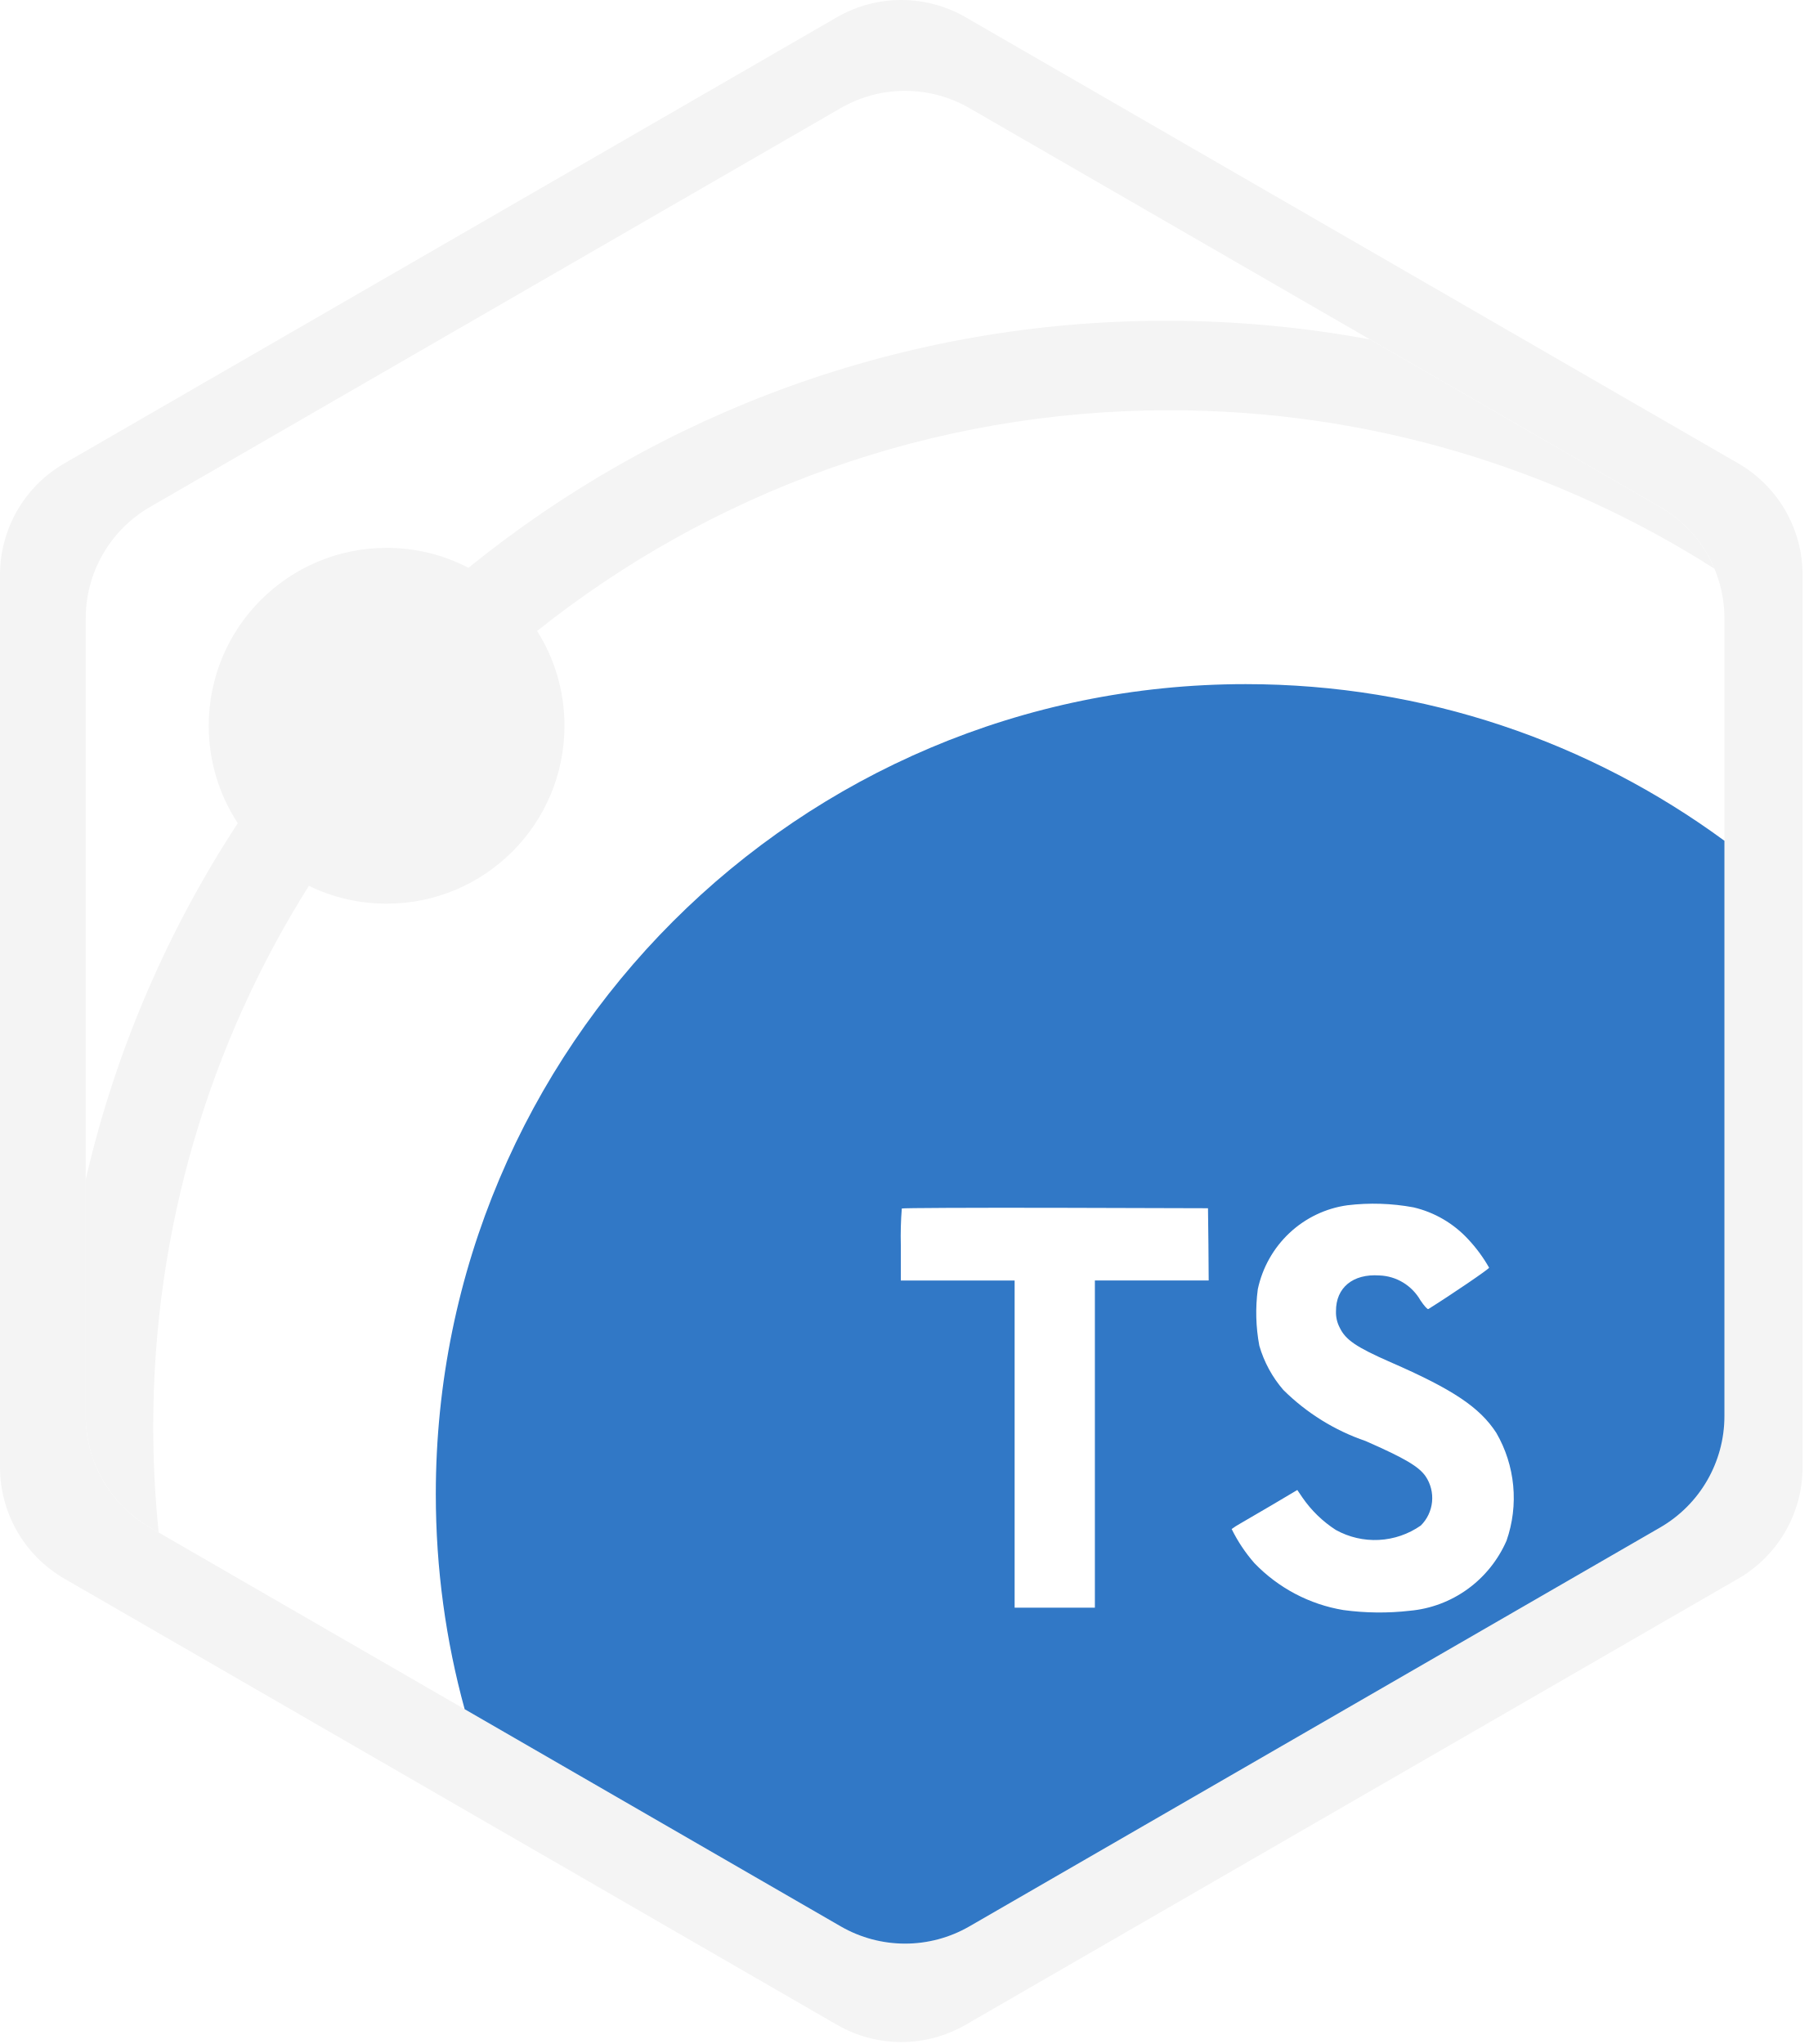
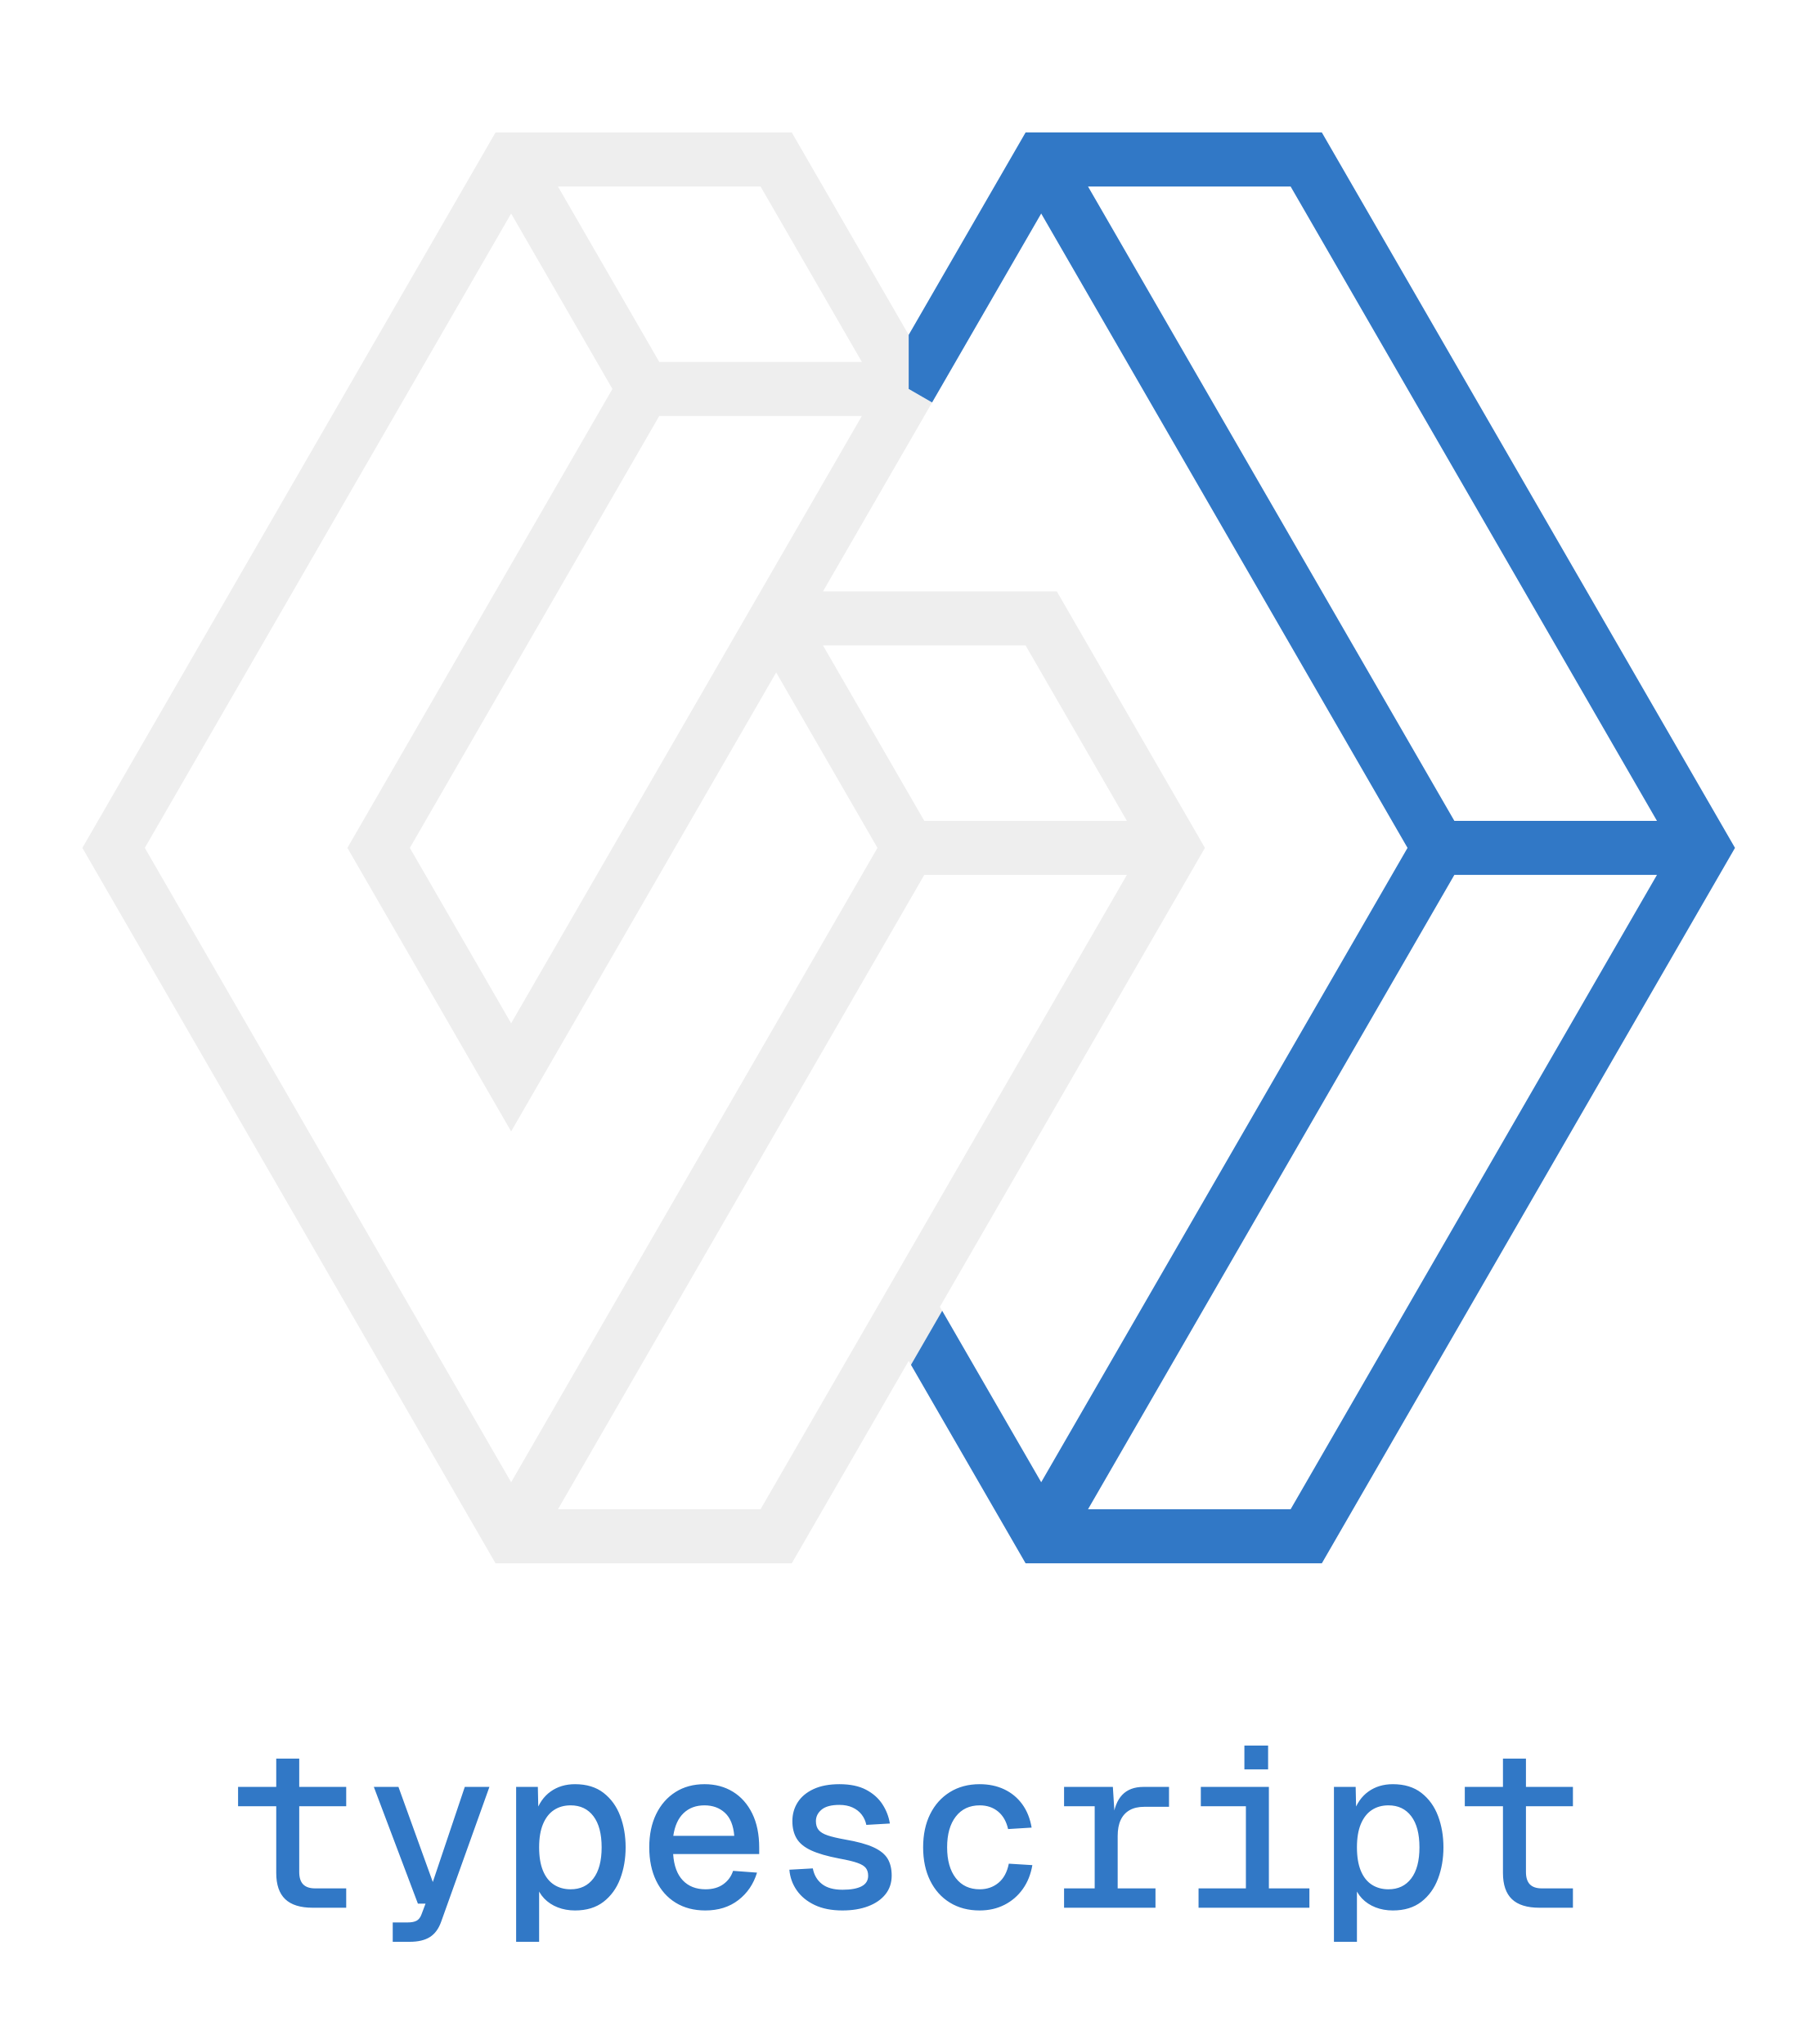
- <svg xmlns="http://www.w3.org/2000/svg" width="239" height="270" viewBox="0 0 239 270" fill="none">
-   <path fill-rule="evenodd" clip-rule="evenodd" d="M110.578 2.277C115.838 -0.759 122.318 -0.759 127.578 2.277L229.656 61.213C234.916 64.25 238.156 69.862 238.156 75.936V193.805C238.156 199.878 234.916 205.491 229.656 208.528L127.578 267.463C122.318 270.5 115.838 270.5 110.578 267.463L8.5 208.528C3.24 205.491 0 199.878 0 193.805V75.936C0 69.862 3.24 64.25 8.5 61.213L110.578 2.277ZM128.078 14.277C122.818 11.241 116.338 11.241 111.078 14.277L19.825 66.963C14.565 70 11.325 75.612 11.325 81.686V187.055C11.325 193.128 14.565 198.741 19.825 201.778L111.078 254.463C116.338 257.5 122.818 257.5 128.078 254.463L219.331 201.778C224.591 198.741 227.831 193.128 227.831 187.055V81.686C227.831 75.612 224.591 70 219.331 66.963L128.078 14.277Z" fill="#f4f4f4" />
-   <path fill-rule="evenodd" clip-rule="evenodd" d="M164.578 90.37C188.243 90.37 210.113 98.054 227.831 111.061V187.055C227.831 193.128 224.591 198.741 219.331 201.777L128.078 254.463C122.818 257.5 116.338 257.5 111.078 254.463L61.391 225.775C58.906 216.73 57.578 207.205 57.578 197.37C57.578 138.276 105.484 90.37 164.578 90.37ZM186.753 159.485C183.87 158.95 180.923 158.857 178.013 159.209C175.154 159.606 172.485 160.882 170.368 162.866C168.251 164.85 166.789 167.446 166.179 170.301C165.851 172.781 165.918 175.298 166.38 177.756C167.004 179.913 168.086 181.907 169.55 183.598C172.626 186.65 176.344 188.959 180.426 190.353C185.632 192.637 187.464 193.729 188.36 195.027C189.022 196.014 189.32 197.205 189.201 198.392C189.082 199.578 188.555 200.684 187.711 201.517C186.075 202.656 184.159 203.313 182.176 203.415C180.193 203.517 178.221 203.058 176.48 202.092C174.758 200.98 173.268 199.537 172.096 197.845L171.4 196.819L168.075 198.791C166.244 199.866 164.302 200.997 163.788 201.293C163.42 201.497 163.065 201.726 162.726 201.977C163.528 203.606 164.54 205.121 165.733 206.483C168.895 209.764 173.01 211.934 177.478 212.677C180.394 213.074 183.348 213.106 186.272 212.77C189.023 212.522 191.659 211.533 193.904 209.906C196.15 208.279 197.924 206.072 199.042 203.516C199.856 201.185 200.156 198.703 199.923 196.242C199.689 193.782 198.928 191.403 197.691 189.271C195.502 185.899 191.956 183.525 183.693 179.926C179.205 177.957 177.776 176.99 177.006 175.379C176.65 174.707 176.48 173.951 176.51 173.189C176.494 170.09 178.747 168.236 182.245 168.479C183.35 168.518 184.427 168.839 185.376 169.414C186.325 169.989 187.114 170.799 187.669 171.767C188.166 172.509 188.604 172.993 188.715 172.917C191.758 171.014 196.775 167.601 196.739 167.453C195.968 166.094 195.039 164.833 193.973 163.696C192.033 161.598 189.519 160.132 186.753 159.485ZM139.427 159.544C128.342 159.524 119.2 159.561 119.145 159.637C119.018 161.239 118.975 162.848 119.015 164.455V169.149H134.052V212.361H144.655V169.14H159.692L159.657 164.36L159.599 159.601L139.427 159.544Z" fill="#3178C6" />
-   <path d="M154.078 42.37C163.283 42.37 172.288 43.221 181.022 44.845L219.331 66.963C222.606 68.854 225.097 71.743 226.512 75.12C205.702 61.87 180.998 54.191 154.5 54.191C122.921 54.191 93.89 65.096 70.963 83.343C73.252 86.969 74.578 91.265 74.578 95.87C74.578 108.849 64.057 119.37 51.078 119.37C47.395 119.37 43.911 118.522 40.809 117.012C27.782 137.701 20.244 162.194 20.244 188.448C20.244 193.172 20.489 197.838 20.965 202.436L19.825 201.777C14.565 198.741 11.325 193.128 11.325 187.055V155.802C15.25 138.791 22.138 122.914 31.415 108.741C28.99 105.044 27.578 100.622 27.578 95.87C27.578 82.891 38.099 72.37 51.078 72.37C54.979 72.37 58.657 73.321 61.895 75.003C87.07 54.596 119.146 42.37 154.078 42.37Z" fill="#f4f4f4" />
+ <svg xmlns="http://www.w3.org/2000/svg" width="240" height="270" viewBox="0 0 240 270" fill="none">
+   <g transform="translate(120.00 112.00) scale(1.75)">
+     <defs>
+       <clipPath id="mi8">
+         <path d="M-400 -400H400V400H-400ZM0.000 -300.000L0.000 -34.641L10.000 -28.868L30.000 0.000L16.500 23.383L8.526 24.553L-18.388 71.170L-18.388 300.000L300.000 300.000L300.000 -300.000Z" clip-rule="evenodd" />
+       </clipPath>
+       <clipPath id="ma8">
+         <path d="M0.000 -300.000L0.000 -34.641L10.000 -28.868L30.000 0.000L16.500 23.383L8.526 24.553L-18.388 71.170L-18.388 300.000L300.000 300.000L300.000 -300.000Z" />
+       </clipPath>
+     </defs>
+     <path d="M-30.000 -51.962 L-20.000 -34.641 M-30.000 51.962 L0.000 0.000 L-10.000 -17.321 M-10.000 -17.321 L10.000 -17.321 L20.000 0.000 L-10.000 51.962 L-30.000 51.962 L-60.000 0.000 L-30.000 -51.962 L-10.000 -51.962 L0.000 -34.641 M0.000 -34.641 L-20.000 -34.641 L-40.000 0.000 L-30.000 17.321 L10.000 -51.962 L30.000 -51.962 L60.000 0.000 L30.000 51.962 L10.000 51.962 L0.000 34.641 M0.000 0.000 L20.000 0.000 M10.000 -51.962 L40.000 0.000 L10.000 51.962 M40.000 0.000 L60.000 0.000" stroke="#eeeeee" clip-path="url(#mi8)" fill="none" stroke-width="4.080" stroke-linejoin="miter" stroke-miterlimit="4" stroke-linecap="butt" />
+     <path d="M-30.000 -51.962 L-20.000 -34.641 M-30.000 51.962 L0.000 0.000 L-10.000 -17.321 M-10.000 -17.321 L10.000 -17.321 L20.000 0.000 L-10.000 51.962 L-30.000 51.962 L-60.000 0.000 L-30.000 -51.962 L-10.000 -51.962 L0.000 -34.641 M0.000 -34.641 L-20.000 -34.641 L-40.000 0.000 L-30.000 17.321 L10.000 -51.962 L30.000 -51.962 L60.000 0.000 L30.000 51.962 L10.000 51.962 L0.000 34.641 M0.000 0.000 L20.000 0.000 M10.000 -51.962 L40.000 0.000 L10.000 51.962 M40.000 0.000 L60.000 0.000" stroke="#3178C6" clip-path="url(#ma8)" fill="none" stroke-width="4.080" stroke-linejoin="miter" stroke-miterlimit="4" stroke-linecap="butt" />
+   </g>
+   <path fill="#3178C6" d="M41.292 252.0Q38.85 252.0 37.665 250.869Q36.48 249.738 36.48 247.404V232.302H39.516V247.272Q39.516 248.382 40.035 248.913Q40.554 249.444 41.616 249.444H45.72V252.0ZM31.44 238.596V236.04H45.72V238.596ZM51.864 256.5V253.944H53.808Q54.63 253.944 55.044 253.698Q55.458 253.452 55.668 252.864L56.196 251.46H55.188L49.368 236.04H52.62L57.156 248.604L61.38 236.04H64.632L58.272 253.812Q57.78 255.228 56.784 255.864Q55.788 256.5 54.108 256.5ZM68.16 256.5V236.04H71.028L71.106 239.676L70.74 239.496Q71.346 237.63 72.708 236.655Q74.07 235.68 75.936 235.68Q78.228 235.68 79.71 236.832Q81.192 237.984 81.906 239.877Q82.62 241.77 82.62 244.02Q82.62 246.264 81.906 248.16Q81.192 250.056 79.71 251.208Q78.228 252.36 75.936 252.36Q74.694 252.36 73.644 251.949Q72.594 251.538 71.865 250.776Q71.136 250.014 70.812 248.94L71.196 248.526V256.5ZM75.36 249.564Q77.28 249.564 78.366 248.133Q79.452 246.702 79.452 244.02Q79.452 241.338 78.366 239.907Q77.28 238.476 75.36 238.476Q74.1 238.476 73.167 239.088Q72.234 239.7 71.715 240.936Q71.196 242.172 71.196 244.02Q71.196 245.868 71.703 247.104Q72.21 248.34 73.155 248.952Q74.1 249.564 75.36 249.564ZM93.144 252.36Q90.894 252.36 89.229 251.337Q87.564 250.314 86.652 248.433Q85.74 246.552 85.74 244.02Q85.74 241.506 86.649 239.637Q87.558 237.768 89.196 236.724Q90.834 235.68 93.048 235.68Q95.166 235.68 96.792 236.679Q98.418 237.678 99.339 239.553Q100.26 241.428 100.26 244.068V244.908H88.896Q89.046 247.206 90.171 248.385Q91.296 249.564 93.174 249.564Q94.59 249.564 95.52 248.895Q96.45 248.226 96.81 247.128L99.972 247.362Q99.282 249.624 97.506 250.992Q95.73 252.36 93.144 252.36ZM88.914 242.502H96.966Q96.798 240.438 95.73 239.457Q94.662 238.476 93.036 238.476Q91.362 238.476 90.285 239.493Q89.208 240.51 88.914 242.502ZM111.252 252.36Q109.098 252.36 107.58 251.637Q106.062 250.914 105.216 249.696Q104.37 248.478 104.244 246.978L107.34 246.804Q107.586 248.112 108.549 248.868Q109.512 249.624 111.264 249.624Q112.908 249.624 113.778 249.171Q114.648 248.718 114.648 247.776Q114.648 247.164 114.351 246.765Q114.054 246.366 113.232 246.075Q112.41 245.784 110.808 245.496Q108.456 245.046 107.112 244.422Q105.768 243.798 105.204 242.853Q104.64 241.908 104.64 240.564Q104.64 239.178 105.342 238.077Q106.044 236.976 107.433 236.328Q108.822 235.68 110.856 235.68Q112.98 235.68 114.366 236.409Q115.752 237.138 116.523 238.317Q117.294 239.496 117.516 240.876L114.408 241.056Q114.246 240.282 113.787 239.691Q113.328 239.1 112.587 238.758Q111.846 238.416 110.844 238.416Q109.248 238.416 108.498 239.043Q107.748 239.67 107.748 240.564Q107.748 241.29 108.111 241.731Q108.474 242.172 109.317 242.451Q110.16 242.73 111.6 242.988Q114.018 243.402 115.35 244.014Q116.682 244.626 117.219 245.523Q117.756 246.42 117.756 247.752Q117.756 249.192 116.934 250.221Q116.112 251.25 114.648 251.805Q113.184 252.36 111.252 252.36ZM129.372 252.36Q127.128 252.36 125.445 251.328Q123.762 250.296 122.835 248.415Q121.908 246.534 121.908 244.02Q121.908 241.506 122.835 239.637Q123.762 237.768 125.445 236.724Q127.128 235.68 129.372 235.68Q131.184 235.68 132.621 236.361Q134.058 237.042 134.994 238.323Q135.93 239.604 136.236 241.416L133.128 241.608Q132.786 240.096 131.799 239.286Q130.812 238.476 129.384 238.476Q127.368 238.476 126.222 239.955Q125.076 241.434 125.076 244.02Q125.076 246.606 126.222 248.085Q127.368 249.564 129.384 249.564Q130.818 249.564 131.853 248.712Q132.888 247.86 133.224 246.18L136.332 246.372Q136.026 248.184 135.069 249.528Q134.112 250.872 132.651 251.616Q131.19 252.36 129.372 252.36ZM140.52 252.0V249.444H145.962L144.564 250.818V237.198L145.962 238.596H140.52V236.04H146.964L147.246 240.492L146.97 240.276Q147.192 238.152 148.197 237.096Q149.202 236.04 150.996 236.04H154.38V238.668H151.116Q149.958 238.668 149.181 239.109Q148.404 239.55 148.002 240.399Q147.6 241.248 147.6 242.52V250.818L146.226 249.444H152.592V252.0ZM158.28 252.0V249.444H164.532V237.198L165.93 238.596H158.58V236.04H167.568V249.444H172.92V252.0H167.568H164.532ZM164.334 233.724V230.58H167.466V233.724ZM176.16 256.5V236.04H179.028L179.106 239.676L178.74 239.496Q179.346 237.63 180.708 236.655Q182.07 235.68 183.936 235.68Q186.228 235.68 187.71 236.832Q189.192 237.984 189.906 239.877Q190.62 241.77 190.62 244.02Q190.62 246.264 189.906 248.16Q189.192 250.056 187.71 251.208Q186.228 252.36 183.936 252.36Q182.694 252.36 181.644 251.949Q180.594 251.538 179.865 250.776Q179.136 250.014 178.812 248.94L179.196 248.526V256.5ZM183.36 249.564Q185.28 249.564 186.366 248.133Q187.452 246.702 187.452 244.02Q187.452 241.338 186.366 239.907Q185.28 238.476 183.36 238.476Q182.1 238.476 181.167 239.088Q180.234 239.7 179.715 240.936Q179.196 242.172 179.196 244.02Q179.196 245.868 179.703 247.104Q180.21 248.34 181.155 248.952Q182.1 249.564 183.36 249.564ZM203.292 252.0Q200.85 252.0 199.665 250.869Q198.48 249.738 198.48 247.404V232.302H201.516V247.272Q201.516 248.382 202.035 248.913Q202.554 249.444 203.616 249.444H207.72V252.0ZM193.44 238.596V236.04H207.72V238.596Z" />
</svg>
